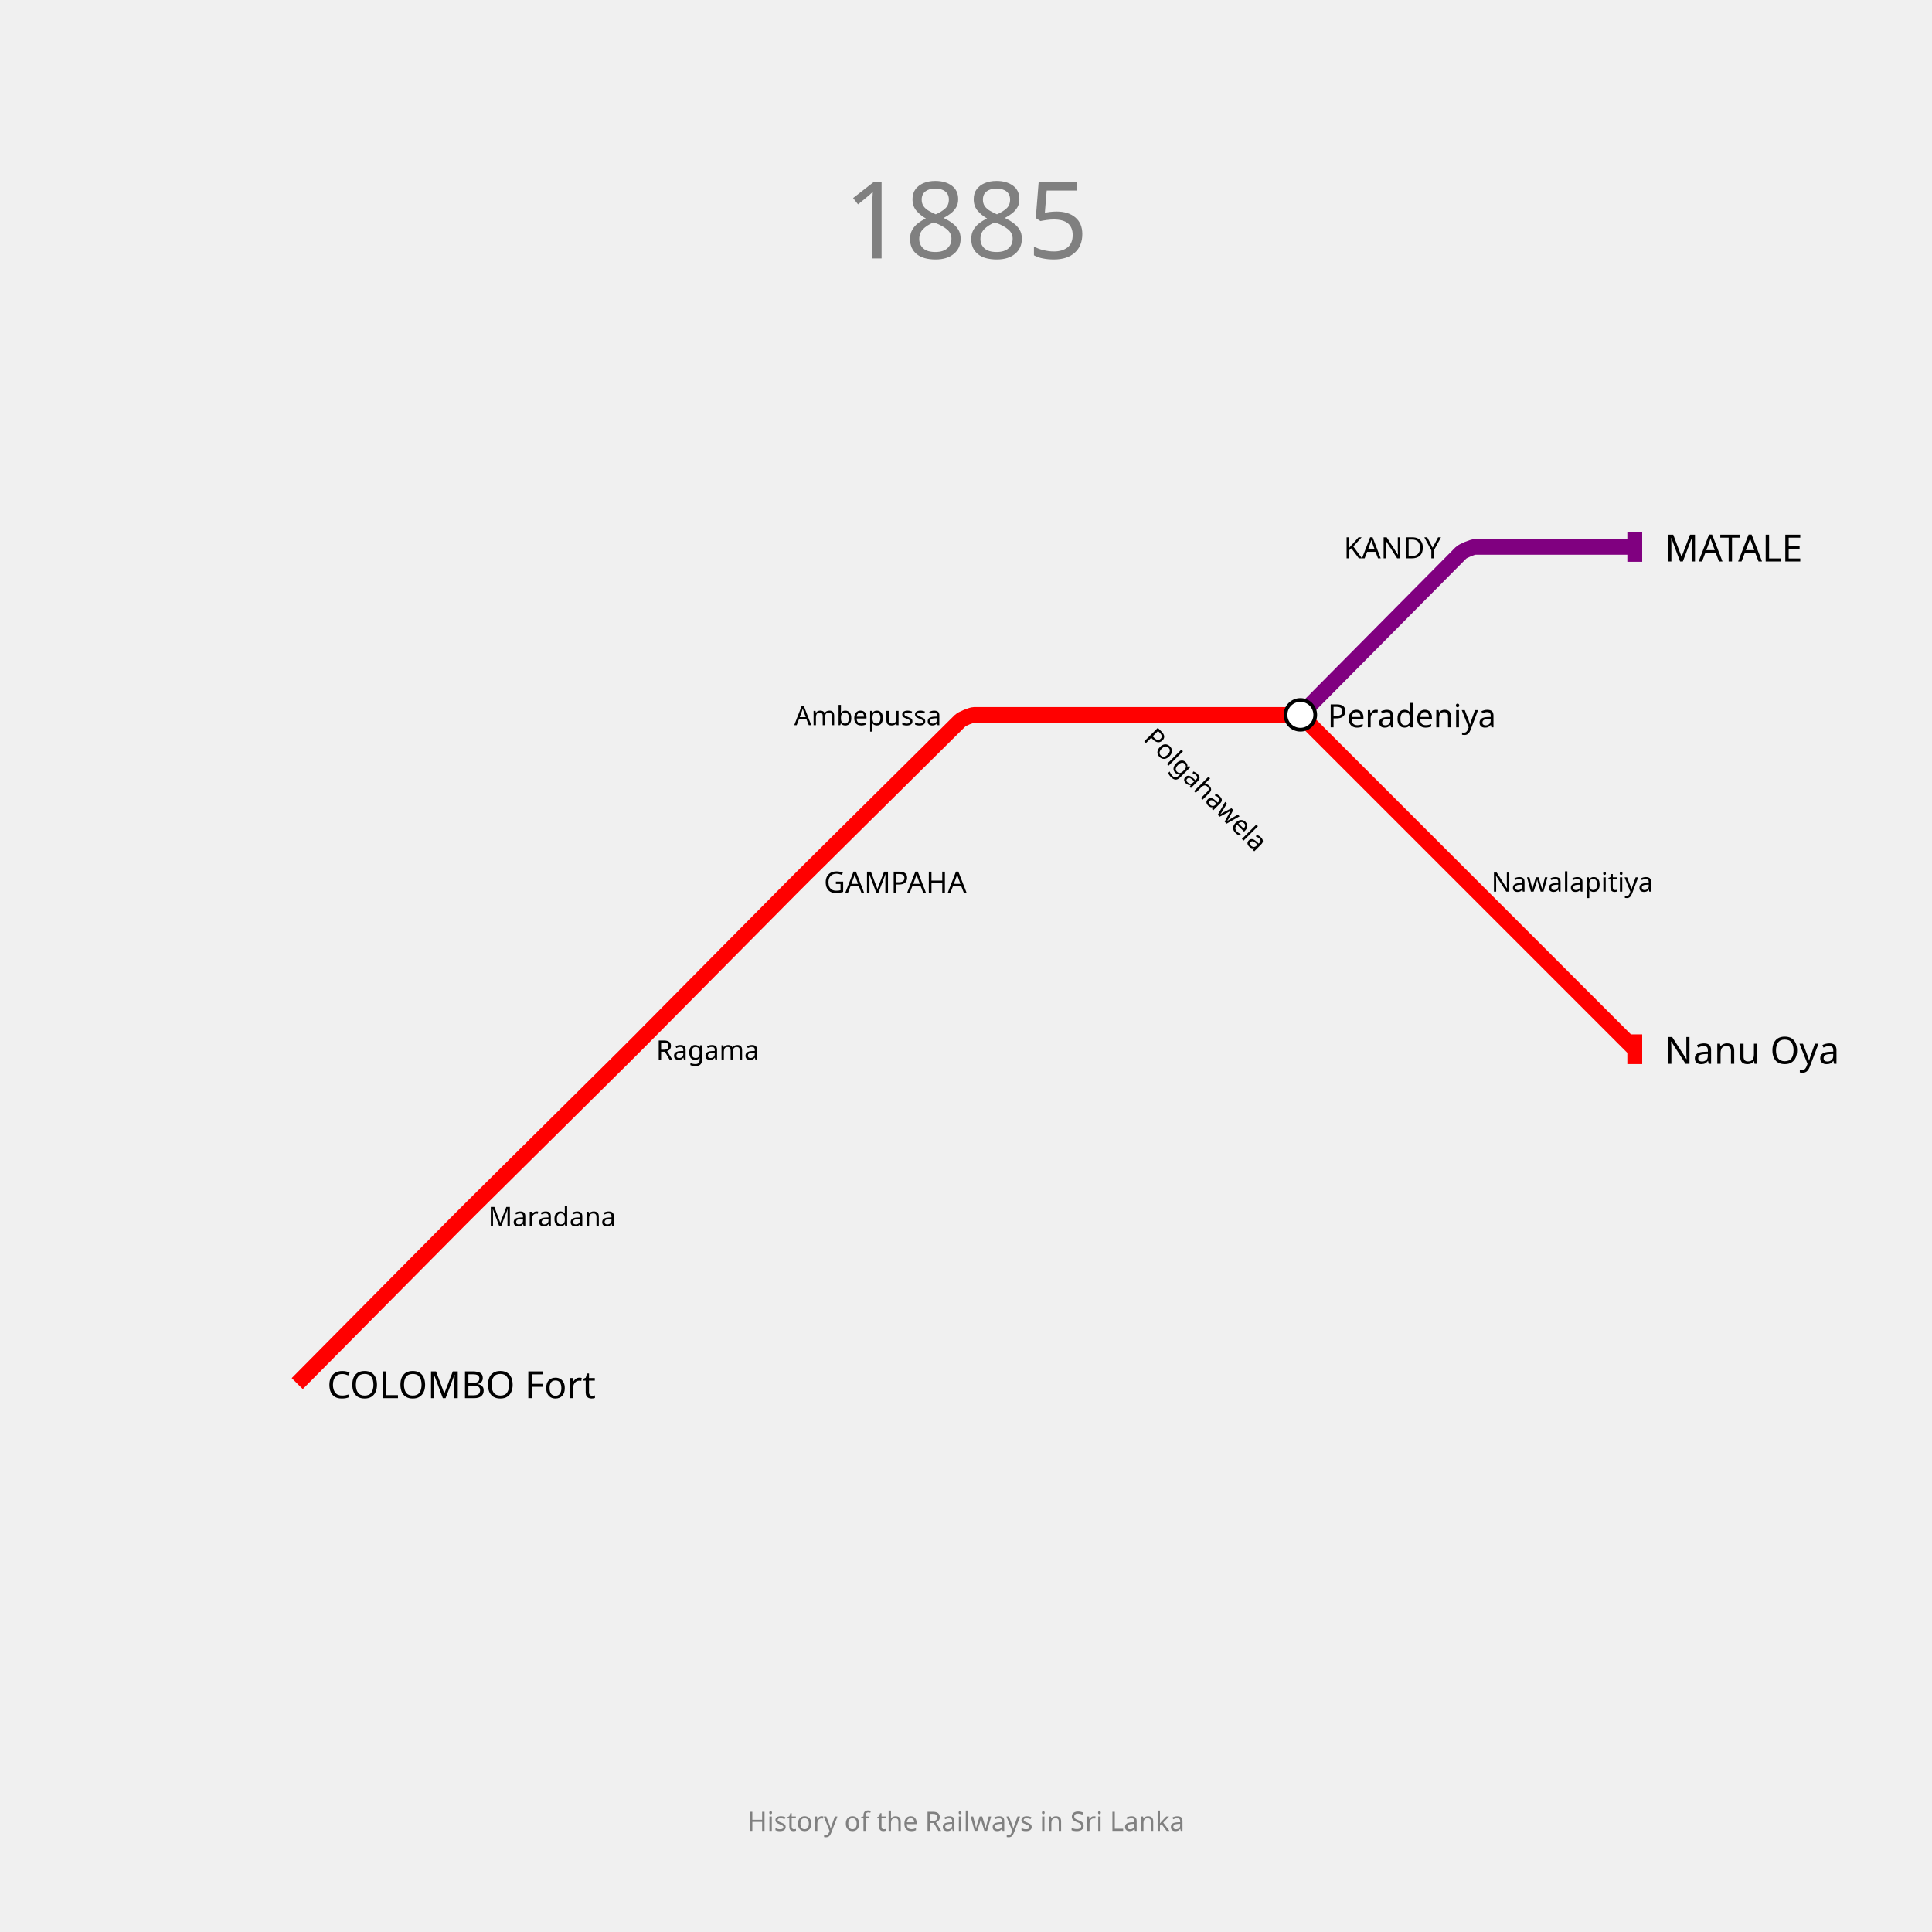
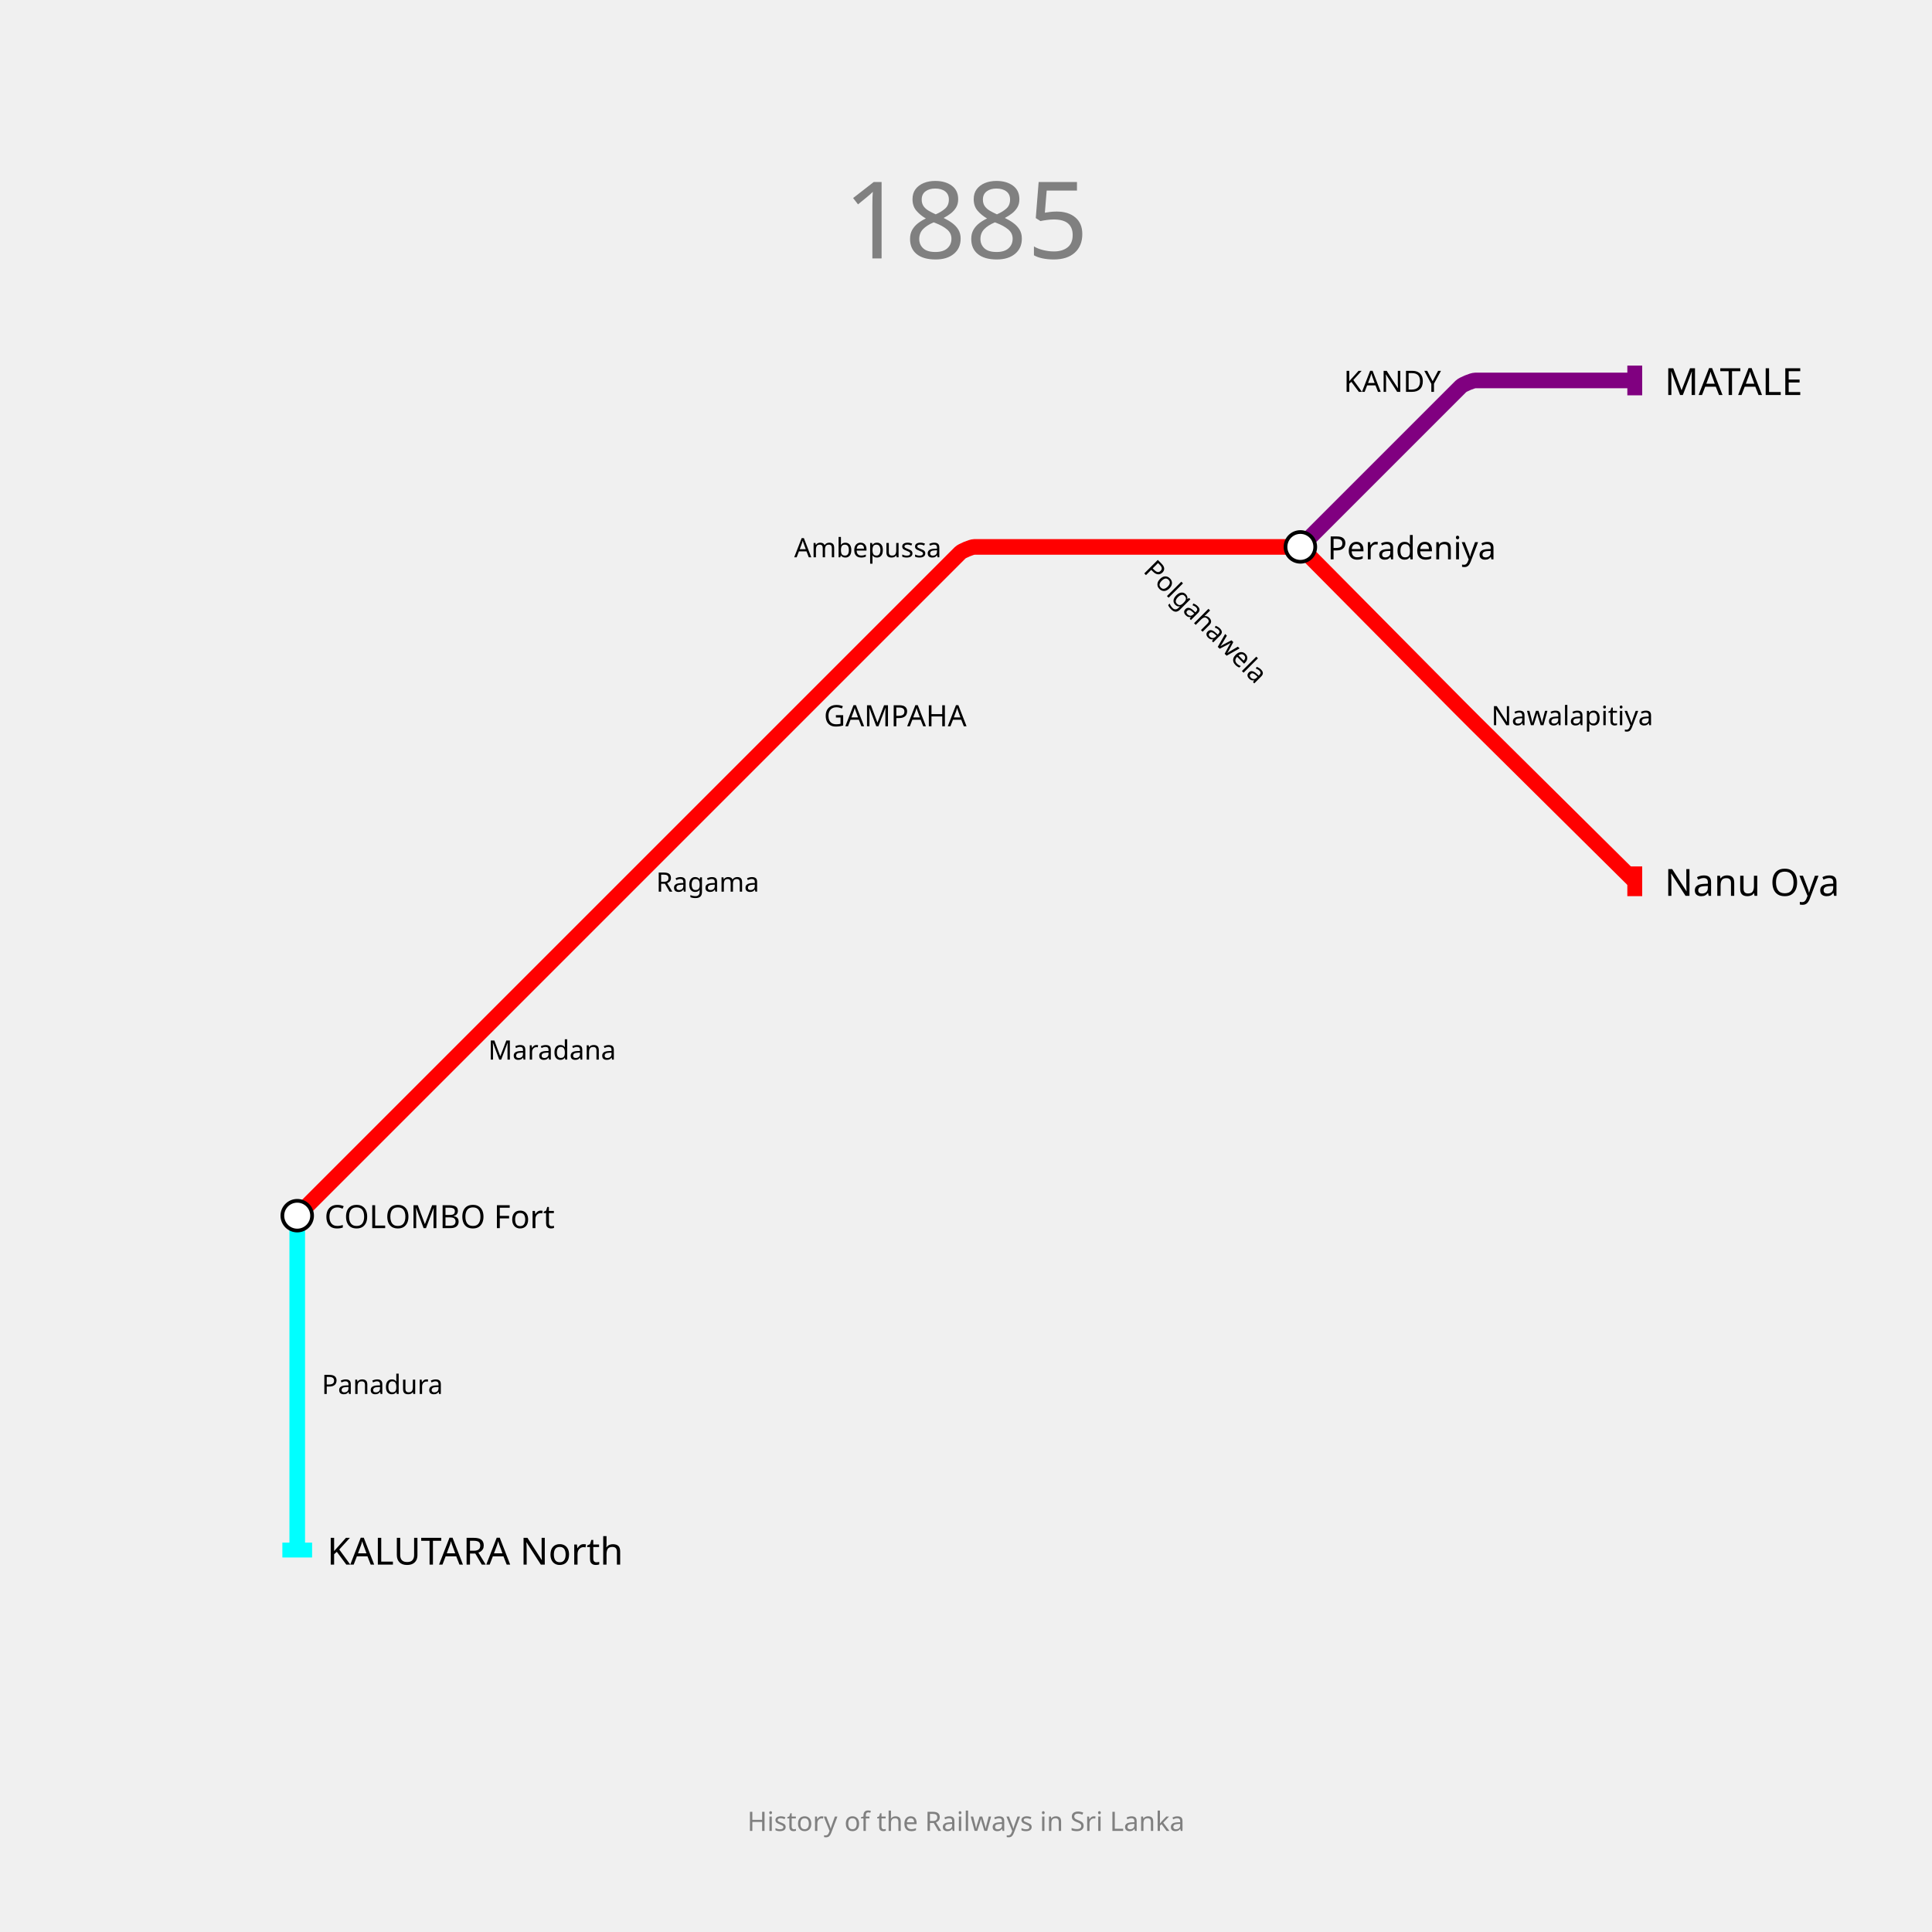
<svg xmlns="http://www.w3.org/2000/svg" width="1300" height="1300" padding="200">
  <text fill="gray" stroke="none" font-size="72" font-family="GIL_____" x="650.0" y="118.0" text-anchor="middle" dominant-baseline="hanging">1885</text>
  <text fill="gray" stroke="none" font-size="18" font-family="GIL_____" x="650.0" y="1218.0" text-anchor="middle" dominant-baseline="text-top">History of the Railways in Sri Lanka</text>
  <g>
-     <path fill="none" stroke-width="10.5" stroke-opacity="1" d="M 200.0,931.0 L 306.4,823.65 C 308.267,821.767 315.767,814.267 317.65,812.4 L 419.632,711.32 C 421.422,709.547 428.547,702.422 430.32,700.633 L 531.666,598.382 C 533.444,596.588 540.588,589.444 542.382,587.666 L 646.023,484.942 C 647.348,483.628 653.733,481.0 655.6,481.0 L 762.0,481.0 L 869.35,481.0 C 871.233,481.0 877.663,483.663 878.995,484.995 L 987.0,593.0 L 1100.0,706.0" stroke="red" />
-     <rect stroke="none" fill-opacity="1" x="1095" y="696" width="10" height="20" fill="red" />
+     <path fill="none" stroke-width="10.5" stroke-opacity="1" d="M 200.0,818.0 L 312.0,706.0 L 425.0,593.0 L 537.0,481.0 L 646.04,371.96 C 647.36,370.64 653.733,368.0 655.6,368.0 L 762.0,368.0 L 869.35,368.0 C 871.233,368.0 877.652,370.675 878.977,372.013 L 981.599,475.551 C 983.399,477.367 990.633,484.601 992.449,486.401 L 1100.0,593.0" stroke="red" />
+     <rect stroke="none" fill-opacity="1" x="1095" y="583" width="10" height="20" fill="red" />
  </g>
  <g>
-     <path fill="none" stroke-width="10.5" stroke-opacity="1" d="M 875.0,481.0 L 983.023,372.013 C 984.348,370.675 990.767,368.0 992.65,368.0 L 1100.0,368.0" stroke="purple" />
-     <rect stroke="none" fill-opacity="1" x="1095" y="358" width="10" height="20" fill="purple" />
+     <path fill="none" stroke-width="10.5" stroke-opacity="1" d="M 875.0,368.0 L 983.005,259.995 C 984.337,258.663 990.767,256.0 992.65,256.0 L 1100.0,256.0" stroke="purple" />
+     <rect stroke="none" fill-opacity="1" x="1095" y="246" width="10" height="20" fill="purple" />
  </g>
  <g>
-     <text fill="black" stroke="none" font-size="25.2" font-family="GIL_____" font-weight="100" text-anchor="start" dominant-baseline="central" x="220.1" y="931" transform="translate(200,931) rotate(0) translate(-200,-931)">COLOMBO Fort</text>
+     <path fill="none" stroke-width="10.5" stroke-opacity="1" d="M 200.0,818.0 L 200.0,931.0 L 200.0,1043.0" stroke="cyan" />
+     <rect stroke="none" fill-opacity="1" x="190" y="1038" width="20" height="10" fill="cyan" />
  </g>
  <g>
-     <text fill="black" stroke="none" font-size="25.2" font-family="GIL_____" font-weight="100" text-anchor="start" dominant-baseline="central" x="1120.1" y="706" transform="translate(1100,706) rotate(0) translate(-1100,-706)">Nanu Oya</text>
+     <text fill="black" stroke="none" font-size="25.2" font-family="GIL_____" font-weight="100" text-anchor="start" dominant-baseline="central" x="1120.1" y="593" transform="translate(1100,593) rotate(0) translate(-1100,-593)">Nanu Oya</text>
  </g>
  <g>
-     <text fill="black" stroke="none" font-size="25.2" font-family="GIL_____" font-weight="100" text-anchor="start" dominant-baseline="central" x="1120.1" y="368" transform="translate(1100,368) rotate(0) translate(-1100,-368)">MATALE</text>
+     <text fill="black" stroke="none" font-size="25.2" font-family="GIL_____" font-weight="100" text-anchor="start" dominant-baseline="central" x="1120.1" y="256" transform="translate(1100,256) rotate(0) translate(-1100,-256)">MATALE</text>
  </g>
  <g>
-     <circle r="10" fill="white" stroke="black" stroke-width="2.5" cx="875" cy="481" />
-     <text fill="black" stroke="none" font-size="21.6" font-family="GIL_____" font-weight="100" text-anchor="start" dominant-baseline="central" x="893.3" y="481" transform="translate(875,481) rotate(0) translate(-875,-481)">Peradeniya</text>
+     <text fill="black" stroke="none" font-size="25.2" font-family="GIL_____" font-weight="100" text-anchor="start" dominant-baseline="central" x="220.1" y="1043" transform="translate(200,1043) rotate(0) translate(-200,-1043)">KALUTARA North</text>
  </g>
  <g>
-     <text fill="black" stroke="none" font-size="19.8" font-family="GIL_____" font-weight="100" text-anchor="start" dominant-baseline="central" x="554.4" y="593" transform="translate(537,593) rotate(0) translate(-537,-593)">GAMPAHA</text>
+     <circle r="10" fill="white" stroke="black" stroke-width="2.5" cx="200" cy="818" />
+     <text fill="black" stroke="none" font-size="21.6" font-family="GIL_____" font-weight="100" text-anchor="start" dominant-baseline="central" x="218.3" y="818" transform="translate(200,818) rotate(0) translate(-200,-818)">COLOMBO Fort</text>
  </g>
  <g>
-     <text fill="black" stroke="none" font-size="19.8" font-family="GIL_____" font-weight="100" text-anchor="end" dominant-baseline="central" x="969.6" y="368" transform="translate(987,368) rotate(0) translate(-987,-368)">KANDY</text>
+     <circle r="10" fill="white" stroke="black" stroke-width="2.5" cx="875" cy="368" />
+     <text fill="black" stroke="none" font-size="21.6" font-family="GIL_____" font-weight="100" text-anchor="start" dominant-baseline="central" x="893.3" y="368" transform="translate(875,368) rotate(0) translate(-875,-368)">Peradeniya</text>
  </g>
  <g>
-     <text fill="black" stroke="none" font-size="18" font-family="GIL_____" font-weight="100" text-anchor="start" dominant-baseline="central" x="328.5" y="818" transform="translate(312,818) rotate(0) translate(-312,-818)">Maradana</text>
+     <text fill="black" stroke="none" font-size="19.8" font-family="GIL_____" font-weight="100" text-anchor="start" dominant-baseline="central" x="554.4" y="481" transform="translate(537,481) rotate(0) translate(-537,-481)">GAMPAHA</text>
  </g>
  <g>
-     <text fill="black" stroke="none" font-size="18" font-family="GIL_____" font-weight="100" text-anchor="start" dominant-baseline="central" x="441.5" y="706" transform="translate(425,706) rotate(0) translate(-425,-706)">Ragama</text>
+     <text fill="black" stroke="none" font-size="19.8" font-family="GIL_____" font-weight="100" text-anchor="end" dominant-baseline="central" x="969.6" y="256" transform="translate(987,256) rotate(0) translate(-987,-256)">KANDY</text>
  </g>
  <g>
-     <text fill="black" stroke="none" font-size="18" font-family="GIL_____" font-weight="100" text-anchor="end" dominant-baseline="central" x="633.5" y="481" transform="translate(650,481) rotate(0) translate(-650,-481)">Ambepussa</text>
+     <text fill="black" stroke="none" font-size="18" font-family="GIL_____" font-weight="100" text-anchor="start" dominant-baseline="central" x="328.5" y="706" transform="translate(312,706) rotate(0) translate(-312,-706)">Maradana</text>
  </g>
  <g>
-     <text fill="black" stroke="none" font-size="18" font-family="GIL_____" font-weight="100" text-anchor="start" dominant-baseline="central" x="778.5" y="481" transform="translate(762,481) rotate(-315) translate(-762,-481)">Polgahawela</text>
+     <text fill="black" stroke="none" font-size="18" font-family="GIL_____" font-weight="100" text-anchor="start" dominant-baseline="central" x="441.5" y="593" transform="translate(425,593) rotate(0) translate(-425,-593)">Ragama</text>
  </g>
  <g>
-     <text fill="black" stroke="none" font-size="18" font-family="GIL_____" font-weight="100" text-anchor="start" dominant-baseline="central" x="1003.5" y="593" transform="translate(987,593) rotate(0) translate(-987,-593)">Nawalapitiya</text>
+     <text fill="black" stroke="none" font-size="18" font-family="GIL_____" font-weight="100" text-anchor="end" dominant-baseline="central" x="633.5" y="368" transform="translate(650,368) rotate(0) translate(-650,-368)">Ambepussa</text>
+   </g>
+   <g>
+     <text fill="black" stroke="none" font-size="18" font-family="GIL_____" font-weight="100" text-anchor="start" dominant-baseline="central" x="778.5" y="368" transform="translate(762,368) rotate(-315) translate(-762,-368)">Polgahawela</text>
+   </g>
+   <g>
+     <text fill="black" stroke="none" font-size="18" font-family="GIL_____" font-weight="100" text-anchor="start" dominant-baseline="central" x="1003.5" y="481" transform="translate(987,481) rotate(0) translate(-987,-481)">Nawalapitiya</text>
+   </g>
+   <g>
+     <text fill="black" stroke="none" font-size="18" font-family="GIL_____" font-weight="100" text-anchor="start" dominant-baseline="central" x="216.5" y="931" transform="translate(200,931) rotate(0) translate(-200,-931)">Panadura</text>
  </g>
</svg>
